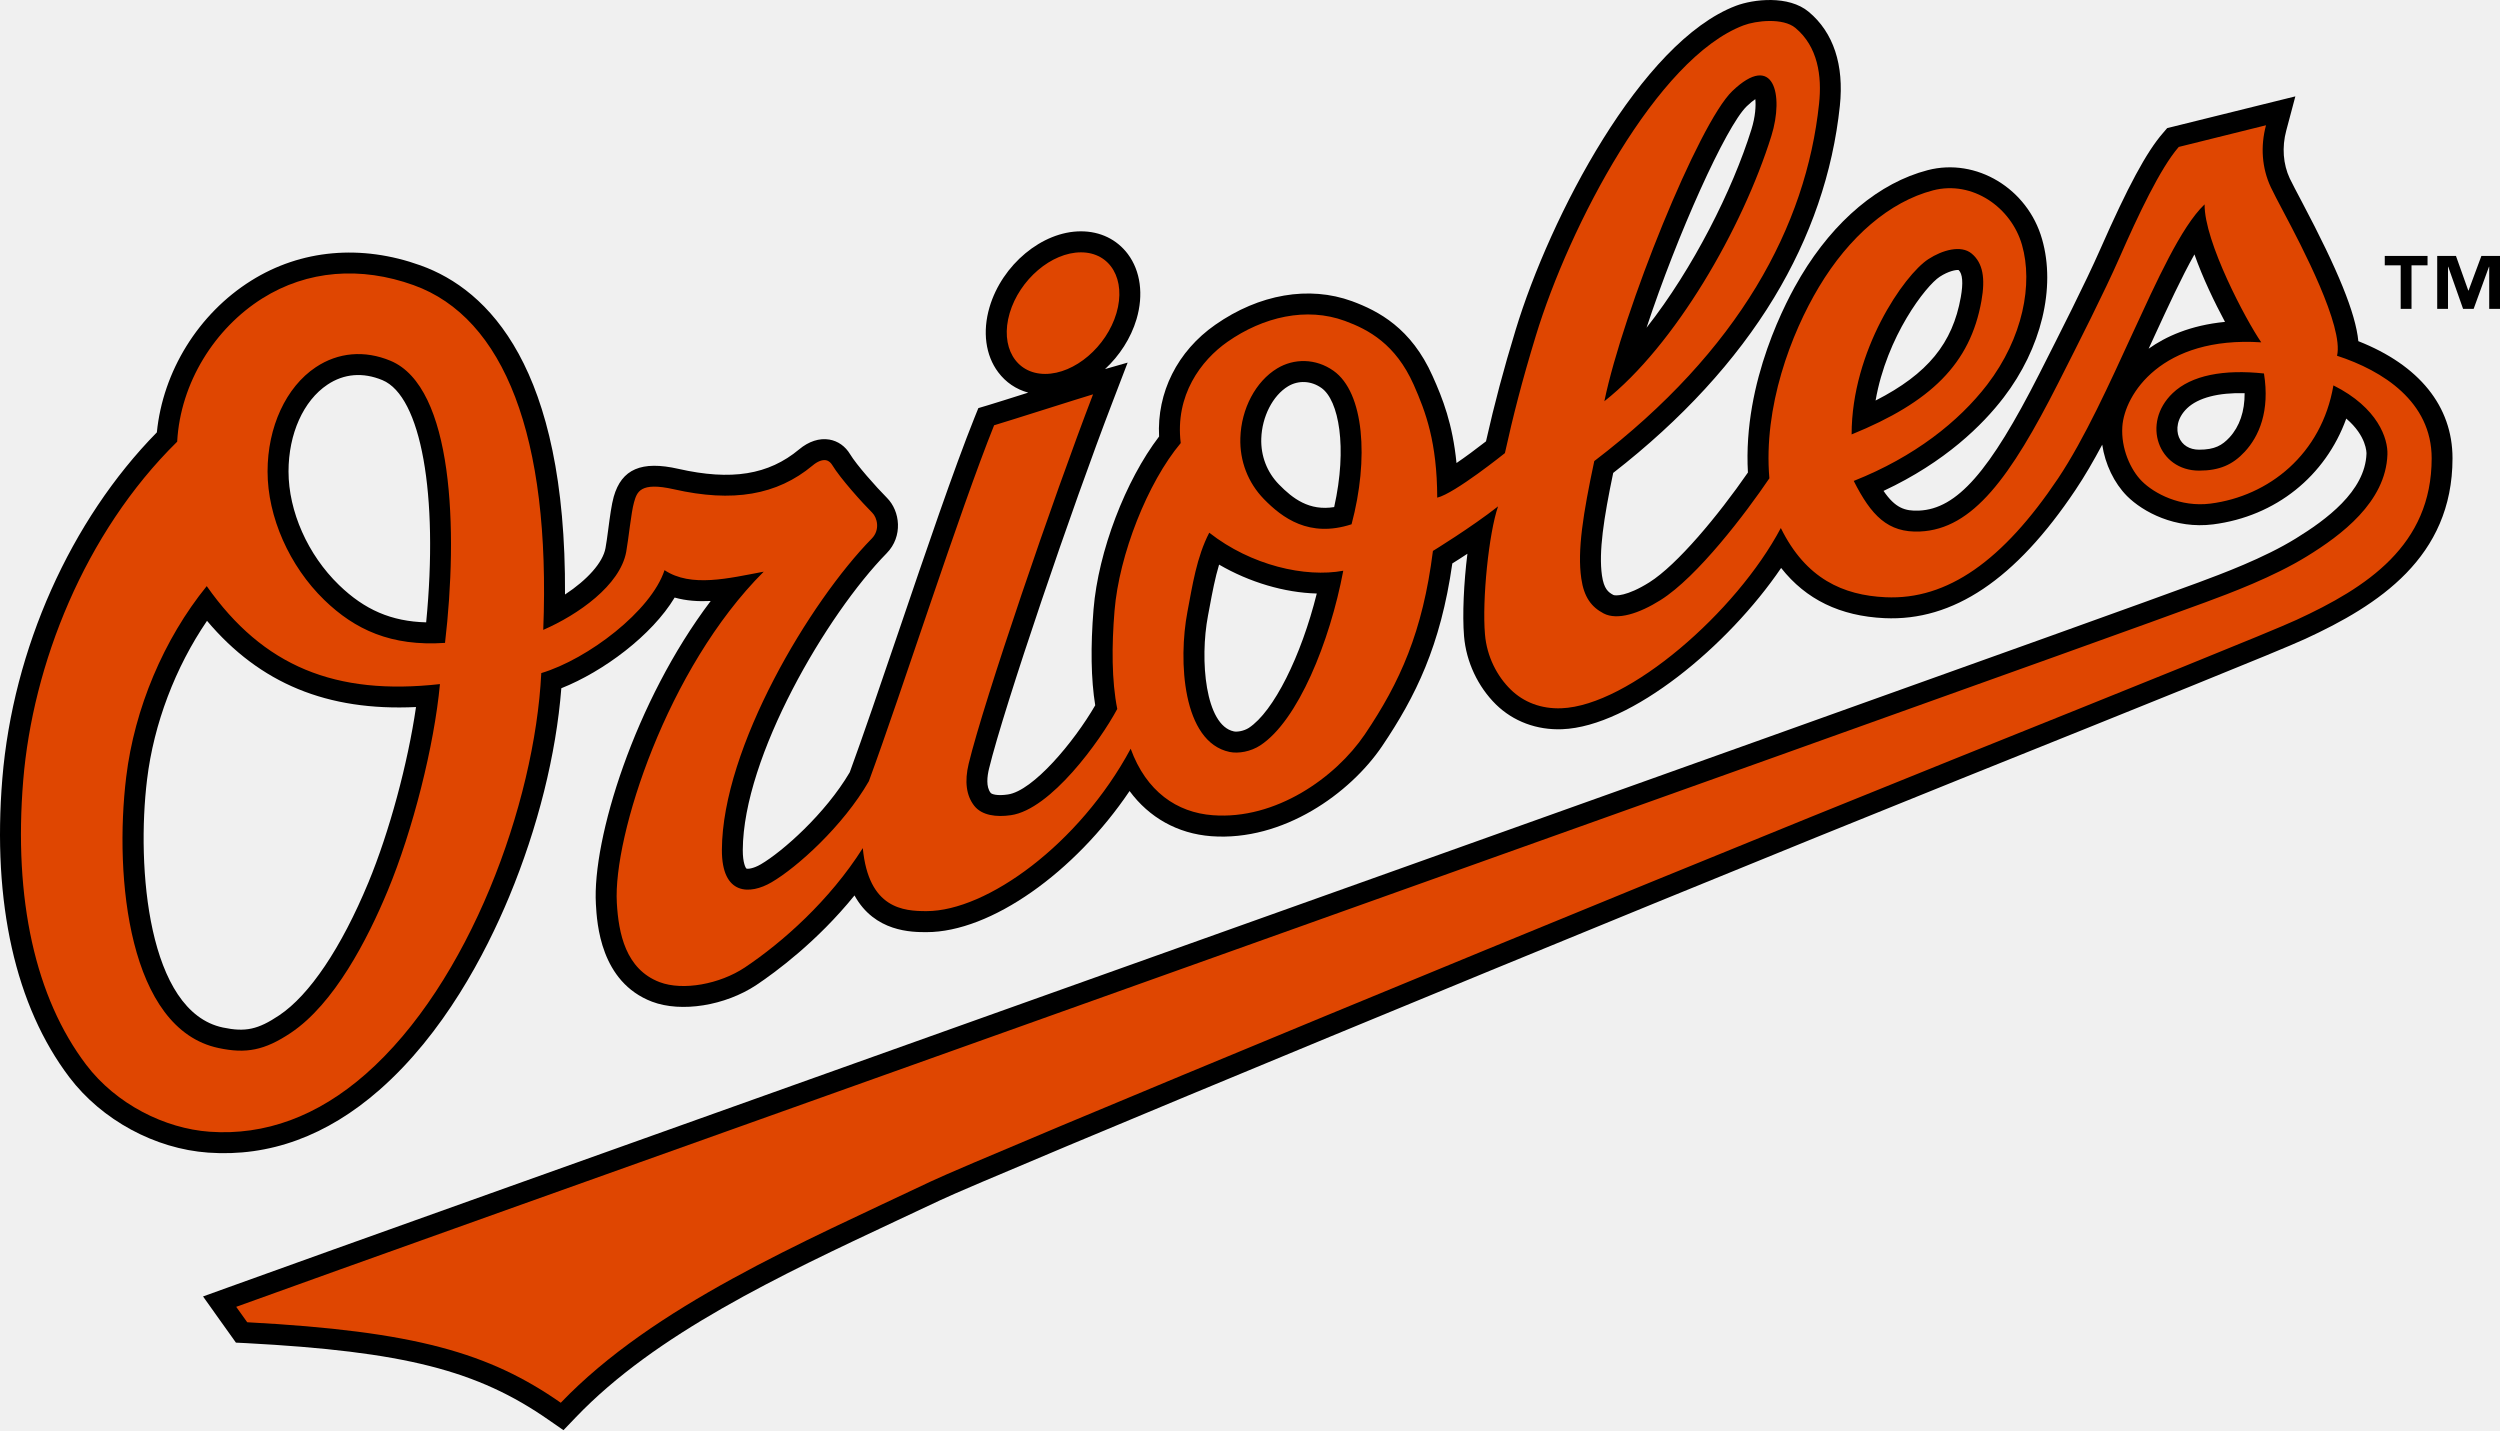
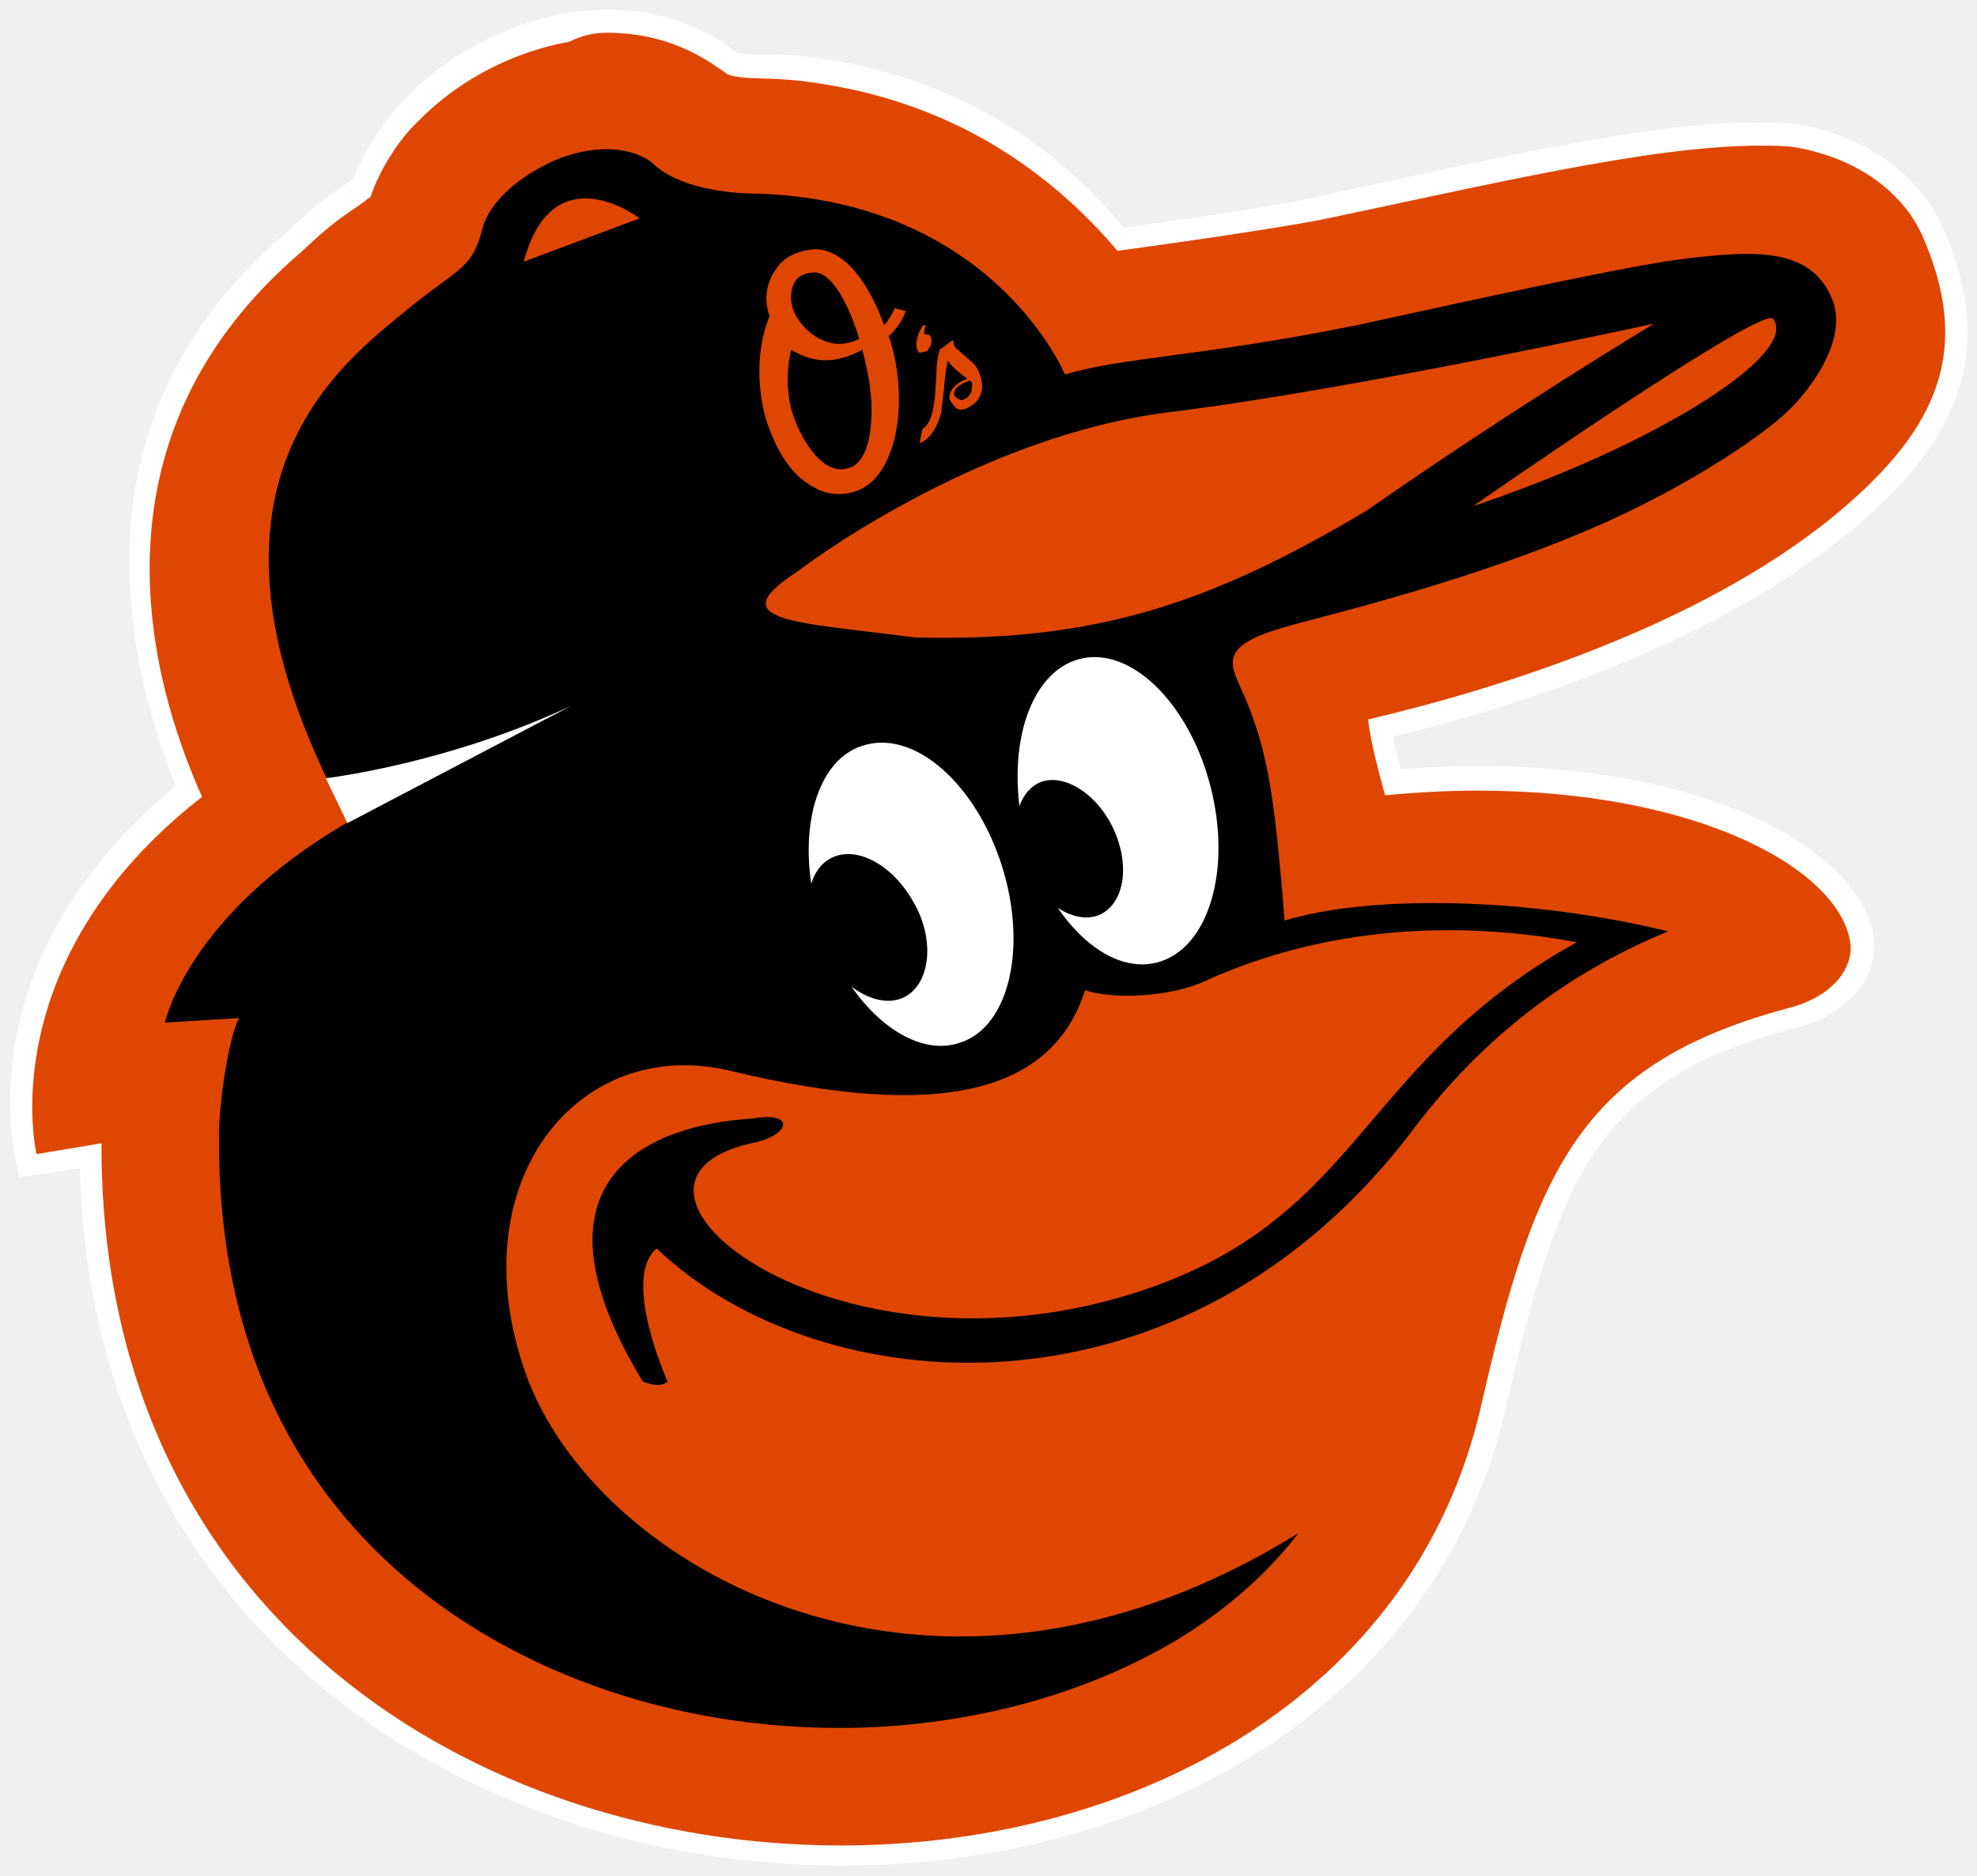
- <svg xmlns="http://www.w3.org/2000/svg" xml:space="preserve" width="240" height="137.297" viewBox="0 0 240 137.297">
-   <path d="M226.401 32.753c-.263-2.688-1.945-6.804-5.391-13.322-.534-1.008-.951-1.802-1.195-2.306-.638-1.371-.759-2.998-.337-4.58l.876-3.293-3.31.818-8.995 2.229-.412.48c-1.575 1.809-3.366 5.142-6.005 11.133-1.443 3.279-3.867 8.043-5.808 11.878l-.052.103c-4.771 9.406-7.908 12.968-11.545 13.125-1.346.059-2.283-.244-3.408-1.891 5.935-2.777 9.521-6.342 11.531-8.965 3.614-4.711 5.029-10.538 3.689-15.199-1.383-4.868-6.314-7.842-10.979-6.628-4.636 1.203-8.958 4.816-12.169 10.172-1.345 2.241-5.587 10.074-5.091 18.855-2.863 4.137-6.787 8.862-9.469 10.547-2.175 1.362-3.276 1.296-3.449 1.207-.488-.258-.905-.579-1.093-1.863-.323-2.273.164-5.479 1.078-9.853 6.586-5.124 11.78-10.781 15.44-16.819 3.516-5.808 5.645-12.004 6.319-18.417.417-3.928-.614-7.048-2.986-9.026-1.936-1.62-5.315-1.216-6.989-.583-9.107 3.455-17.854 20.269-21.145 31.102-1.177 3.858-2.016 7.02-2.851 10.713-.975.759-1.969 1.493-2.831 2.081-.37-3.75-1.317-6.178-2.297-8.353-2.049-4.605-5.208-6.251-7.734-7.184-4.125-1.505-8.906-.685-13.123 2.262-3.645 2.543-5.618 6.506-5.398 10.729-3.227 4.224-5.833 11.027-6.291 16.573-.295 3.624-.244 6.724.16 9.232-2.044 3.53-5.97 8.218-8.391 8.56-1.036.155-1.554-.032-1.646-.154-.459-.576-.337-1.584-.159-2.32 1.437-5.921 8.001-25.17 11.864-35.215l1.444-3.771-2.17.621c1.378-1.275 2.475-2.944 3.026-4.798.689-2.341.382-4.617-.832-6.241-1.055-1.406-2.653-2.185-4.512-2.185-3.717 0-7.57 3.202-8.772 7.289-.687 2.337-.385 4.613.834 6.237.729.973 1.718 1.643 2.883 1.959-1.706.539-3.356 1.062-3.853 1.207l-.935.279-.366.905c-1.978 4.936-4.683 12.886-7.298 20.573-1.751 5.14-3.405 9.999-4.681 13.481-2.348 3.994-6.464 7.622-8.531 8.832-.759.445-1.289.459-1.39.412-.073-.057-.354-.534-.349-1.781.042-8.963 8.072-22.632 13.814-28.489 1.584-1.612 1.292-4.045.033-5.311-1.043-1.047-2.944-3.192-3.537-4.184-.466-.778-1.174-1.277-2.001-1.418-.952-.162-1.98.171-2.899.942-2.937 2.449-6.511 3.021-11.59 1.87-3.534-.804-5.449.017-6.208 2.674-.208.724-.366 1.908-.53 3.155-.094.701-.178 1.354-.262 1.784-.253 1.387-1.742 3.04-3.886 4.451.117-21.841-7.369-29.262-13.856-31.591-5.714-2.058-11.501-1.531-16.28 1.465-5.058 3.173-8.466 8.695-9.047 14.559-8.28 8.425-13.811 20.793-14.835 33.248-.973 11.911 1.254 21.83 6.445 28.674 3.108 4.092 8.212 6.862 13.319 7.223 5.869.422 11.4-1.603 16.432-6.014 6.167-5.404 10.177-13.064 12.462-18.553 2.754-6.629 4.512-13.674 5.006-20.014 4.036-1.601 8.69-5.069 10.879-8.705 1.111.314 2.278.387 3.462.328-7.303 9.651-11.379 22.863-11.023 29.094.104 1.852.427 7.48 5.393 9.375 2.803 1.063 7.013.389 10.015-1.604 1.802-1.205 5.813-4.144 9.419-8.597 1.938 3.524 5.517 3.524 6.914 3.524 6.171 0 14.238-5.742 19.493-13.547 1.882 2.551 4.608 4.088 7.835 4.336 6.907.516 13.343-4.115 16.404-8.639 3.221-4.772 5.615-9.624 6.745-17.546.385-.241.891-.56 1.448-.93-.347 2.789-.492 5.875-.323 7.917.206 2.461 1.331 4.845 3.065 6.553 1.664 1.628 3.919 2.471 6.361 2.375 6.628-.263 15.928-7.993 21.014-15.481 2.391 3.035 5.668 4.62 9.919 4.819 6.591.307 12.586-3.712 18.333-12.3.886-1.317 1.739-2.796 2.573-4.355.276 1.868 1.14 3.682 2.382 4.934 1.542 1.54 4.631 3.176 8.259 2.719 6.028-.769 10.796-4.641 12.788-10.158 1.969 1.685 1.94 3.284 1.94 3.368-.122 3.625-3.919 6.375-6.769 8.133-3.075 1.903-7.168 3.417-9.361 4.235-8.161 3.028-64.35 23.087-113.93 40.777-36.169 12.914-67.411 24.061-75.138 26.864l-2.492.899 1.54 2.166 1.057 1.481.56.787.975.047c15.152.807 22.214 2.606 29.055 7.378l1.414.979 1.19-1.242c7.685-8.024 19.498-13.565 30.919-18.928l4.055-1.903c4.427-2.109 63.035-26.404 98.032-40.472 17.021-6.839 30.474-12.244 33.015-13.418 6.993-3.225 14.137-7.807 14.137-17.341.002-4.989-3.194-8.936-9.04-11.24m-194.969 4.176c1.589-1.066 3.415-1.212 5.28-.436 3.72 1.549 5.393 11.001 4.2 23.252-3.337-.087-5.911-1.2-8.376-3.591-2.984-2.89-4.838-7.064-4.838-10.894 0-3.606 1.43-6.798 3.734-8.331m3.93 47.801c-2.602 6.268-5.639 10.791-8.559 12.741-2.032 1.364-3.246 1.626-5.4 1.172-7.226-1.519-8.309-15.413-7.285-23.808.647-5.354 2.714-10.777 5.756-15.235 5.074 6.017 11.552 8.684 20.063 8.276-.782 5.389-2.554 11.979-4.575 16.854m85.721-42.633c.07-2.103 1.099-4.123 2.571-5.013.988-.593 2.215-.542 3.199.157 1.673 1.174 2.512 5.695 1.228 11.438-2.386.387-3.961-.797-5.306-2.177-1.146-1.173-1.747-2.738-1.692-4.405m-1.198 27.782c-.509.323-1.156.398-1.435.335-2.74-.575-3.293-6.863-2.482-11.115l.167-.886c.25-1.348.511-2.726.897-4.01 2.909 1.694 6.277 2.693 9.379 2.775-1.503 6.028-4.142 11.332-6.526 12.901m47.805-59.68c.343-.328.614-.542.82-.682.065.624.015 1.673-.38 2.927-1.805 5.789-5.587 13.324-10.063 19.02 2.939-8.914 7.626-19.346 9.623-21.265m18.526 16.368c.839-.546 1.575-.682 1.813-.642.38.363.45 1.24.207 2.604-.783 4.411-3.155 7.357-8.18 9.923 1.069-6.168 4.829-11.02 6.16-11.885m20.63 5.654c1.279-2.768 2.578-5.597 3.82-7.798.801 2.262 1.94 4.626 2.934 6.478-3.337.324-5.709 1.42-7.331 2.574.112-.253.244-.527.244-.527l.333-.727zm7.18 9.78c-.693.738-1.388 1.169-2.911 1.169-.928 0-1.631-.44-1.94-1.207-.281-.703-.22-1.8.788-2.77 1.063-1.013 2.995-1.512 5.521-1.449.01 1.74-.478 3.193-1.458 4.257" />
-   <path fill="#df4601" d="M17.009 42.402c-8.937 8.787-13.871 21.455-14.78 32.513-.935 11.409 1.158 20.859 6.044 27.3 2.876 3.788 7.549 6.127 11.857 6.432 5.313.375 10.35-1.481 14.965-5.526 9.926-8.69 16.247-25.955 16.868-38.504 4.477-1.343 10.559-5.972 11.831-9.883 2.545 1.699 6.185.773 9.523.147-9.283 9.269-14.468 25.396-14.102 31.79.167 2.925.841 6.365 4.102 7.612 2.238.853 5.777.196 8.18-1.401 3.583-2.391 8.149-6.422 11.332-11.466.551 5.845 3.94 6.052 6.12 6.052 5.761 0 14.667-6.413 19.596-15.591 1.493 4.11 4.439 6.131 7.882 6.384 6.023.46 11.777-3.6 14.59-7.75 3.385-5.012 5.564-9.849 6.544-17.621 0 0 3.698-2.267 6.253-4.277-.891 2.573-1.542 8.991-1.256 12.291.178 2.121 1.157 4.008 2.465 5.288 1.247 1.226 2.935 1.875 4.875 1.802 6.474-.255 16.786-9.234 21.062-17.304 2.404 4.884 5.995 6.457 10.045 6.645 5.944.279 11.283-3.518 16.57-11.405 2.573-3.853 4.979-9.202 7.106-13.826 2.367-5.126 4.701-10.332 6.961-12.485-.047 3.563 3.984 11.142 5.438 13.245-9.581-.621-13.139 5.016-13.336 8.1-.136 2.081.783 4.141 1.88 5.233 1.181 1.184 3.693 2.513 6.576 2.149 5.602-.715 10.679-4.734 11.808-11.349 4.299 2.149 5.241 5.138 5.185 6.63-.154 4.584-4.472 7.774-7.711 9.769-3.253 2.008-7.462 3.572-9.727 4.411-8.175 3.035-64.368 23.089-113.948 40.789-35.895 12.806-67.406 24.056-75.131 26.859l1.057 1.481c16.142.862 23.252 2.953 30.101 7.729 8.899-9.286 23.166-15.375 35.564-21.263 4.732-2.245 63.651-26.648 98.146-40.514 16.997-6.831 30.427-12.228 32.921-13.381 6.74-3.108 12.975-7.137 12.975-15.513 0-5.419-4.664-8.402-9.084-9.841.66-2.789-3.385-10.507-5.124-13.784-.544-1.031-.975-1.845-1.232-2.393-.862-1.837-1.008-3.923-.464-5.951l-8.377 2.081c-1.763 2.023-3.9 6.556-5.682 10.613-1.477 3.361-3.886 8.102-5.901 12.082-4.565 8.993-8.18 14.004-13.261 14.224-3.084.136-4.678-1.535-6.356-4.856 5.841-2.315 10.088-5.702 12.807-9.234 3.464-4.523 4.411-9.701 3.347-13.418-1.026-3.604-4.753-6.223-8.541-5.243-4.162 1.087-8.053 4.434-10.949 9.267-2.691 4.488-5.354 11.531-4.763 18.375-2.245 3.319-6.896 9.464-10.453 11.695-2.044 1.284-4.144 1.971-5.461 1.277-1.163-.612-1.885-1.552-2.143-3.356-.389-2.702.174-6.208 1.247-11.269 13.912-10.615 20.344-22.561 21.581-34.313.286-2.669-.122-5.478-2.269-7.268-1.195-.996-3.792-.701-4.987-.246-8.297 3.146-16.721 19.235-19.937 29.803-1.354 4.437-2.188 7.737-2.967 11.259 0 0-4.828 3.881-6.497 4.277-.019-5.32-1.087-8.194-2.269-10.866-1.734-3.872-4.313-5.266-6.6-6.105-3.68-1.348-7.824-.398-11.274 2.016-2.529 1.77-5.048 5.121-4.481 9.715-3.181 3.79-5.914 10.718-6.356 16.106-.276 3.349-.279 6.698.263 9.419-1.664 3.101-6.394 9.65-10.209 10.198-1.418.207-2.794.02-3.518-.899-.767-.976-.947-2.335-.537-4.041 1.474-6.078 8.086-25.428 11.941-35.463-1.102.321-8.29 2.618-9.5 2.972-3.321 8.262-8.857 25.568-12.023 34.17-2.465 4.284-6.883 8.269-9.344 9.703-2.046 1.199-4.786 1.293-4.765-3.117.038-9.807 8.468-23.849 14.391-29.884.816-.832.521-2.004.042-2.477-.926-.921-3.066-3.295-3.837-4.573-.115-.188-.307-.415-.612-.469-.356-.059-.82.12-1.27.504-3.424 2.85-7.657 3.574-13.329 2.285-3.253-.738-3.542.279-3.823 1.261-.276.963-.525 3.532-.748 4.751-.593 3.211-4.615 6.03-7.964 7.488.733-18.572-3.764-29.979-12.443-33.094-5.072-1.826-10.205-1.444-14.527 1.272-4.557 2.866-7.864 8.086-8.173 13.755m83.329-6.506c2.829 0 5.892-2.611 6.841-5.833.947-3.223-.577-5.838-3.408-5.838-2.832 0-5.892 2.616-6.844 5.838-.946 3.222.585 5.833 3.411 5.833m65.961-27.15c3.984-3.818 4.982.363 3.754 4.298-2.766 8.862-9.258 20.135-16.035 25.474 1.795-8.695 9.06-26.683 12.281-29.772m-146.452 47.522c5.421 7.711 12.368 10.53 22.388 9.405-.558 5.952-2.604 14.023-5.013 19.831-1.945 4.692-5.138 10.861-9.298 13.646-2.536 1.697-4.308 2.021-6.935 1.463-8.644-1.819-10.043-16.383-8.874-26.021.792-6.549 3.591-13.229 7.732-18.324m22.875 5.449c-5.175.352-8.653-1.273-11.587-4.116-3.358-3.258-5.449-7.985-5.449-12.34 0-4.268 1.772-8.107 4.629-10.008 2.149-1.435 4.692-1.652 7.172-.619 6.039 2.52 6.505 16.262 5.235 27.083m86.231-6.926c-1.289 6.841-4.364 14.409-7.969 16.767-.912.596-2.095.807-2.944.629-4.533-.957-4.94-8.767-4.045-13.466.474-2.491.877-5.231 2.093-7.582 4.02 3.155 9.23 4.327 12.865 3.652m.797-4.46c-4.068 1.327-6.656-.619-8.416-2.421-1.526-1.57-2.333-3.654-2.26-5.874.087-2.803 1.474-5.426 3.537-6.67 1.607-.973 3.693-.979 5.404.228 2.949 2.085 3.409 8.458 1.735 14.737m48.005-8.625c0-8.055 5.044-15.316 7.364-16.826 1.34-.876 3.141-1.385 4.157-.539 1.093.905 1.327 2.384.942 4.54-1.077 6.044-4.846 9.722-12.463 12.825m39.586-5.852c.581 3.614-.469 6.028-1.847 7.516-1.153 1.247-2.434 1.81-4.379 1.81-3.914 0-5.559-4.552-2.54-7.435 1.8-1.73 4.922-2.304 8.766-1.891" />
-   <path d="M233.044 25.475h-1.538v4.177h-1.04v-4.177h-1.528v-.907h4.106m6.956 5.084h-1.036v-4.043h-.023l-1.472 4.043h-1.013l-1.425-4.043h-.023v4.043h-1.036v-5.083h1.8l1.182 3.321h.028l1.232-3.321h1.786v5.083z" />
+ <svg xmlns="http://www.w3.org/2000/svg" height="189.74" width="200" version="1.1" viewBox="0 0 200 189.737">
+   <g transform="matrix(1.5645 0 0 1.5645 1.0349 .96506)">
+     <path fill="#df4601" d="m53.803 119.2c-14.1 0-27.3-5.1-36.2-14.1-8-8-12.2-18.8-12.3-31.2l-4 0.7-0.2-0.7c-0.1-0.5-2.9-12.7 10.5-23.5-3.6-8.4-7-23.8 7-35.7 1.5-1.5 2.5-2.1 3.2-2.7 0.4-0.3 0.7-0.5 1-0.7 0.8-2.2 2.4-4.2 3.2-5 4.4-4.6 10-5.3 10.2-5.4 0.8-0.1 1.6-0.2 2.4-0.2 4.3 0 6.8 1.8 7.9 2.6 0.1 0.1 0.1 0.1 0.2 0.1 0.5 0.1 1.1 0.2 1.9 0.2s1.9 0.1 3.3 0.2c7.9 1 14.6 4.7 20 10.8 1.8-0.2 9-1.2 12.6-2 1.8-0.4 3.7-0.8 5.5-1.2 8.8-1.9 17.1-3.7 23.1-3.7 0.9 0 1.7 0 2.4 0.1h0.1c4.3 0.8 7.6 3.1 9 6.5 3 7.2 1.1 12.8-6.5 18.9-9.1 7.3-22.1 11.1-29.5 12.8 0.1 0.6 0.3 1.7 0.8 3.5 1.8-0.2 3.7-0.2 5.5-0.2 14.8 0 24.3 5.4 24.9 10.7 0.1 1.8-1.2 3.9-4.3 4.8-13.3 3.5-16 10-19.5 25.2-2.1 9-7.4 16.5-15.6 21.7-7.3 4.9-16.8 7.5-26.6 7.5" />
+     <path fill="#fff" d="m38.603 1.5c4.4 0 6.9 2.1 7.8 2.7 1.2 0.4 2.5 0.1 5.4 0.5 5 0.7 12.9 2.8 19.8 10.9 0 0 8.9-1.2 13.1-2 10.6-2.2 21.3-4.8 28.4-4.8 0.8 0 1.6 0 2.3 0.1 4.5 0.8 7.3 3.3 8.4 6.1 3.1 7.4 0.6 12.5-6.2 18-8.5 6.8-20.9 10.8-29.8 12.9 0 0 0.1 1.4 1.1 4.9 2.1-0.2 4.1-0.3 6-0.3 14.4 0 23.6 5.2 24.1 10 0.1 1.4-1 3.2-3.8 4-13.7 3.6-16.6 10.5-20.1 25.8-4.3 18.8-22.5 28.4-41.4 28.4-23.5 0-47.9-14.8-47.8-45.4l-4.2 0.7s-3-12.4 10.7-23.1c-2.5-5.6-8.7-22.4 6.5-35.3 2.4-2.3 3.3-2.6 4.4-3.5 0.7-2.1 2.2-4.1 3.1-4.9 4.3-4.4 9.7-5.1 9.7-5.1 1-0.5 1.8-0.6 2.5-0.6m0-1.5c-0.8 0-1.7 0.1-2.5 0.2-0.5 0.1-6.1 0.9-10.6 5.6-0.8 0.8-2.4 2.8-3.3 5.1-0.2 0.2-0.5 0.4-0.8 0.6-0.8 0.5-1.7 1.2-3.3 2.7-6.9 5.8-10.4 13-10.4 21.5 0 4.6 1 9.5 3 14.5-6.8 5.6-9.3 11.5-10.2 15.7-1 4.7-0.2 8.1-0.2 8.2l0.3 1.4 1.4-0.2 2.5-0.4c0.3 12.2 4.6 22.8 12.6 30.8 9.1 9.1 22.5 14.3 36.7 14.3 9.9 0 19.5-2.6 27-7.4 8.3-5.3 13.8-13 15.9-22.2 3.5-15.2 6-21.3 18.9-24.6 3.6-1 5.1-3.5 4.9-5.6-0.3-3-3.2-5.9-7.8-8-3.3-1.5-9.2-3.3-17.9-3.3-1.6 0-3.2 0.1-4.9 0.2-0.2-0.9-0.4-1.5-0.5-2.1 7.6-1.8 20.1-5.7 29-12.8 7.9-6.3 9.9-12.2 6.7-19.8-1.5-3.6-5-6.2-9.6-7h-0.2c-0.8-0.1-1.6-0.1-2.5-0.1-6.1 0-14.4 1.8-23.2 3.7-1.8 0.4-3.7 0.8-5.5 1.2-3.4 0.7-9.9 1.6-12.1 1.9-5.2-6.3-12-9.9-20-11-1.4-0.2-2.5-0.2-3.4-0.2-0.7 0-1.2 0-1.6-0.1 0 0-0.1 0-0.1-0.1-1.1-0.8-3.8-2.7-8.3-2.7" />
+     <path style="" d="m101.3 60.3c-14.8 8.2-13.8 18.8-30.4 23.2-18.8 4.9-34-7.7-23-10.2 2.6-0.5 2.9-2.1 0.1-1.6-6.6 0.4-15.1 3.8-7.1 17 0 0 1.1 0.5 1.6 0 0 0-3-6.7-0.7-8.6 10.6 10.1 34.2 11.9 49-7.8 5-6.6 10.8-10.4 16.4-12.7-9-2.2-19.2-2.4-24.8-0.7-0.7-8.9-1.2-11.4-2.9-15.2-0.8-1.7-0.9-2.7 3-3.8 2.4-0.7 12.4-3 21-6.9 6.1-2.8 10.3-5.9 11.4-7 0.9-0.8 4.1-4.4 2.9-7.3s-4.1-3.1-7.6-2.8c-3 0.3-4.4 0.4-23.1 4.5-9.8 2-15.4 2.1-18.9 3.2 0 0-4.6-11.2-19.9-11.7-2 0-5.2-0.4-6.8-2-1.7-1.3-4.7-1.1-7.2 0.3-1.9 1-3.5 2.6-3.8 4.1-0.7 2.6-1.6 2.4-5.2 5.4-4.5 3.7-14.8 11.9-3.4 32.8-10.4 6-11.9 13-11.9 13l4.8-0.3c-0.7 1.3-1.3 5.6-1.3 7.5-0.1 10.9 3.2 19.9 9.9 26.7 7.3 7.4 18.4 11.7 30.2 11.7 8.3 0 16.3-2.2 22.5-6.1 2.8-1.8 5.3-4 7.2-6.5-23.8 14.8-45.6 2.2-50-10.4-4.3-12.3 3.4-21.8 13.2-19.5 13.7 3.3 20.9 1.4 23-5.2 1.7 0.6 5.6 0.5 8-0.7 3.6-1.6 11.9-4.6 23.8-2.4" />
+     <g>
+       <path fill="#fff" d="m70.357 41.873c-0.422-0.026-0.841 0.015-1.253 0.127-3.3 0.9-4.8 6-3.5 11.4 1.5 5.4 5.3 9.099 8.6 8.199s4.8-6 3.4-11.4c-1.225-4.725-4.289-8.147-7.246-8.326zm-34.054 3.127c-8.1 3.8-15.9 4.699-15.9 4.699l1.4 2.9 14.5-7.6zm20.064 2.398c-0.429-0.001-0.851 0.064-1.264 0.201-3.2 1-4.401 6.2-2.701 11.5s5.8 8.801 9 7.701c3.2-1 4.401-6.2 2.701-11.5-1.488-4.638-4.737-7.897-7.736-7.902z" />
+       <path d="m67.096 49.83c-0.206 0.027-0.405 0.082-0.592 0.17-1.6 0.8-1.901 3.3-0.801 5.6 1.1 2.4 3.301 3.6 4.801 2.9 1.6-0.8 1.899-3.3 0.799-5.6-0.963-2.013-2.766-3.259-4.207-3.07zm-12.771 4.775c-0.472-0.025-0.92 0.07-1.32 0.295-1.6 0.9-1.9 3.7-0.5 6.1s3.798 3.701 5.398 2.801 1.9-3.702 0.5-6.102c-1.05-1.875-2.663-3.019-4.078-3.094z" />
+       <path fill="#df4601" d="m37.043 12.213c-1.469 0.057-3.009 0.982-3.84 4.088l7.5-2.801s-1.772-1.36-3.66-1.287zm14.859 3.287c-1 0.1-1.898 0.501-2.398 1.301-0.6 0.8-0.8 2-0.4 3-0.9 2.2-0.801 4.799-0.201 6.799 0.7 2.1 1.702 3.601 3.102 4.301 0.8 0.5 1.8 0.499 2.5 0.299 1-0.3 1.699-1 2.199-2.1 1.1-2.3 0.9-5.7 0.1-8 0.4-0.3 0.9-1 1.1-1.6l-0.699-0.199c-0.2 0.4-0.399 0.8-0.699 1.1-1.2-3.3-2.902-5-4.602-4.9zm0.102 1.5c1.2 0 2.298 2.301 2.898 4.301-0.9 0.4-1.599 0.4-2.299 0.1-0.8-0.3-1.5-1.001-1.9-1.801-0.3-0.7-0.3-1.5 0.1-2.1 0.2-0.3 0.701-0.5 1.201-0.5zm61.891 2.947c-1.65-0.141-19.296 12.153-19.296 12.153 11.696-3.9 21.096-9.8 19.396-12.1-0.019-0.031-0.056-0.048-0.109-0.053zm-7.592 0.354s-19.1 4.199-31.1 5.699c-12.9 1.5-24.4 10.4-24.4 10.4-4.9 3.2 0.101 3.199 7.701 4.199 11.7 0.3 19.099-2.199 29.199-8.199 9.3-6.5 18.6-12.1 18.6-12.1zm-47.199 0.1c-0.1 0-0.201 0.2-0.301 0.4-0.2 0.4-0.3 0.999-0.1 1.299 0 0.1 0.2 0.1 0.5 0 0.1 0 0.199-0.099 0.199-0.199 0.2-0.2 0.202-0.601 0.102-0.801-0.1-0.1-0.2-0.1-0.4-0.1 0-0.2-0-0.3 0.1-0.6h-0.1zm1.799 1l-0.806 0.599c-0.1 0.3-0.201 0.9-0.201 1.4l-0.1 1.6c-0.1 1-0.299 1.8-0.799 2.1l-0.201 0.9h0.1c0.6-0.3 1.001-0.9 1.301-1.9l0.1-0.9 0.1-0.799v-0.201l0.102-0.799c0-0.2 0.1-0.4 0.1-0.6v-0.102l0.1 0.102c0.2 0.3 0.8 0.8 1.1 1l0.1 0.1h-0.1c-1 0.4-1.2 1.1-1 1.4 0.1 0.2 0.3 0.4 0.4 0.5 0.2 0.1 0.501 0.098 0.801-0.102 0.6-0.3 0.999-0.999 0.799-1.699v-0.1l-0.1-0.301c-0.1-0.3-0.2-0.499-0.5-0.799l-0.701-0.603-0.201-0.199c-0.2-0.1-0.299-0.3-0.299-0.5v-0.1h-0.102zm-10.406 0.599c1.5 0.9 2.9 0.9 4.6 0 0.3 1.1 0.6 2.601 0.6 3.801 0 1-0.1 2.3-0.6 3.1-0.3 0.5-0.6 0.699-1.1 0.799-1.6 0.3-3-2.098-3.5-3.898-0.3-1.2-0.3-2.601 0-3.801zm11.5 2h0.1s-0 0.1 0.1 0.1c0 0.3 0 0.601-0.1 0.701-0.1 0.2-0.2 0.298-0.4 0.398s-0.4 0-0.5-0.1c-0.2-0.1-0.2-0.3-0.1-0.5s0.4-0.4 0.9-0.6z" />
+     </g>
+   </g>
</svg>
